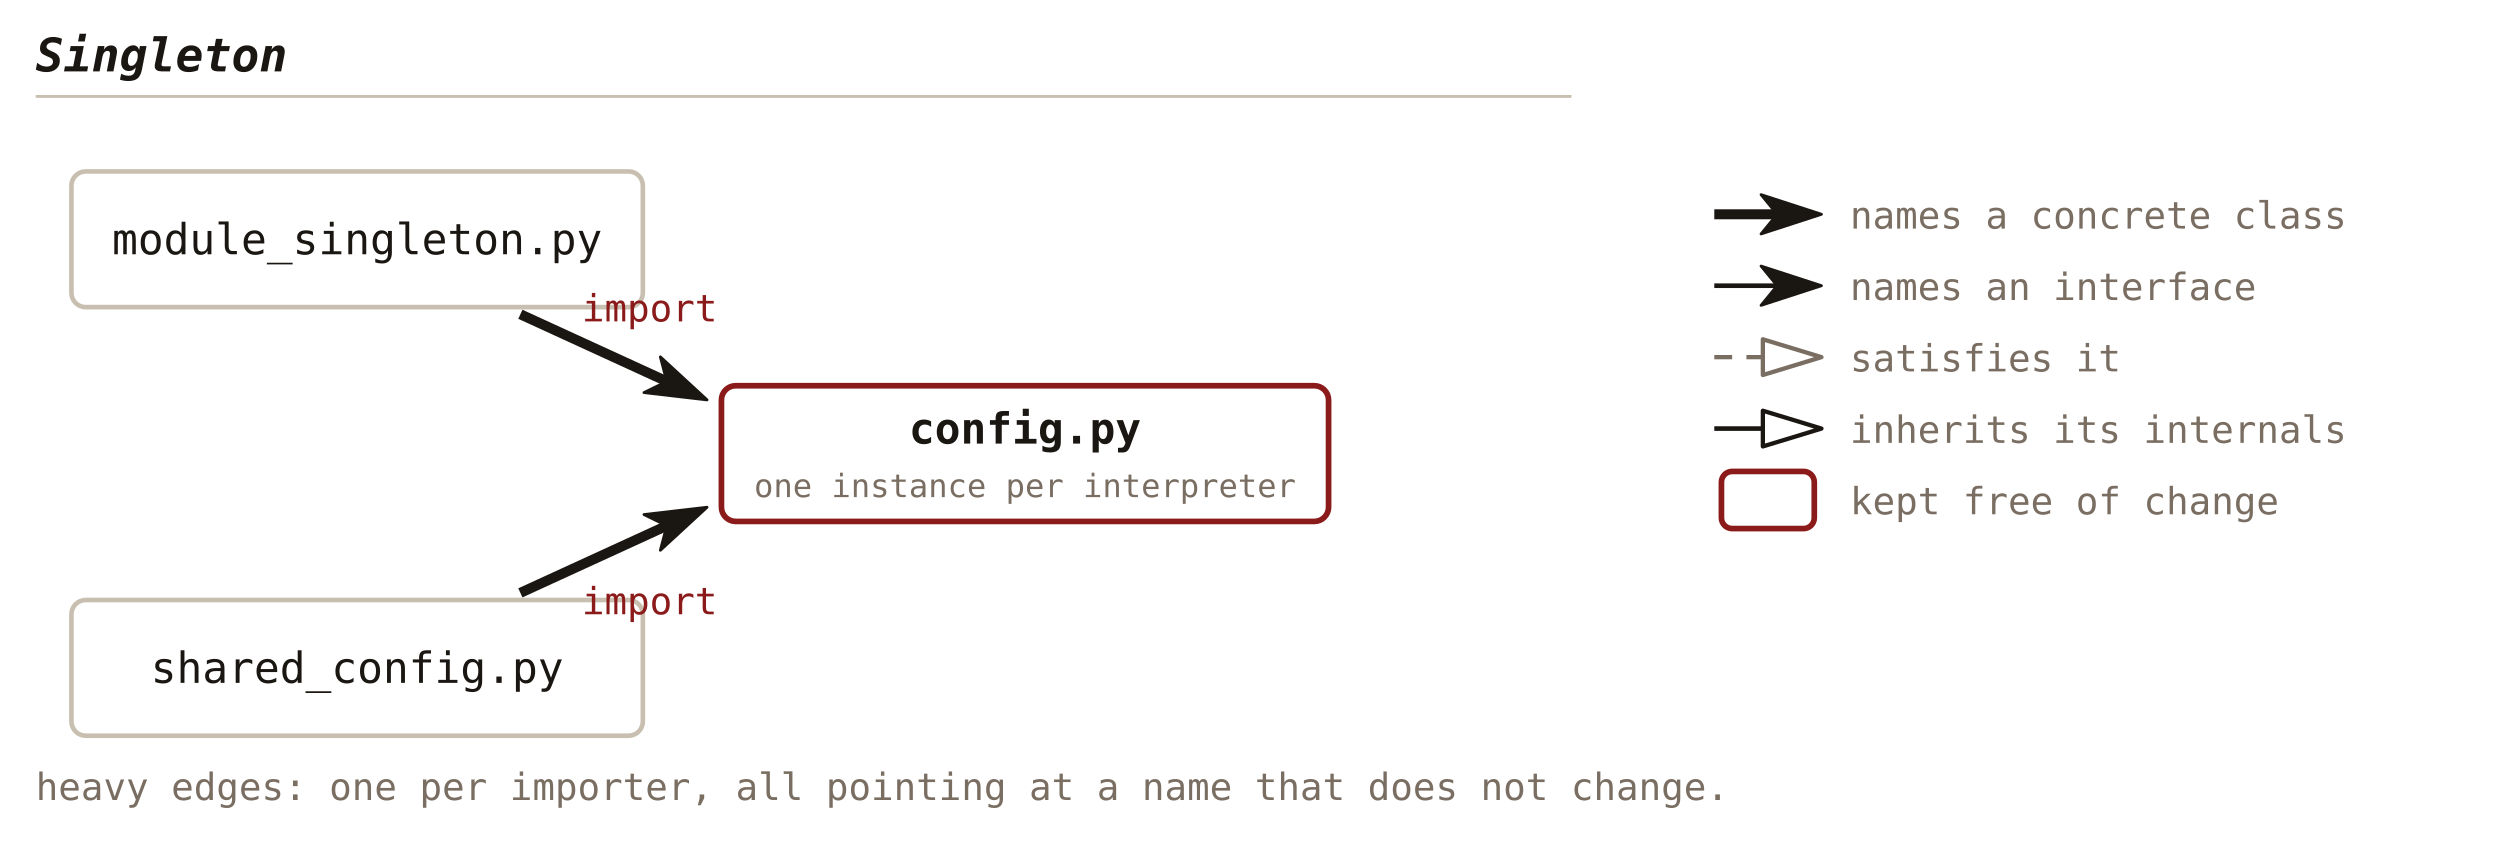
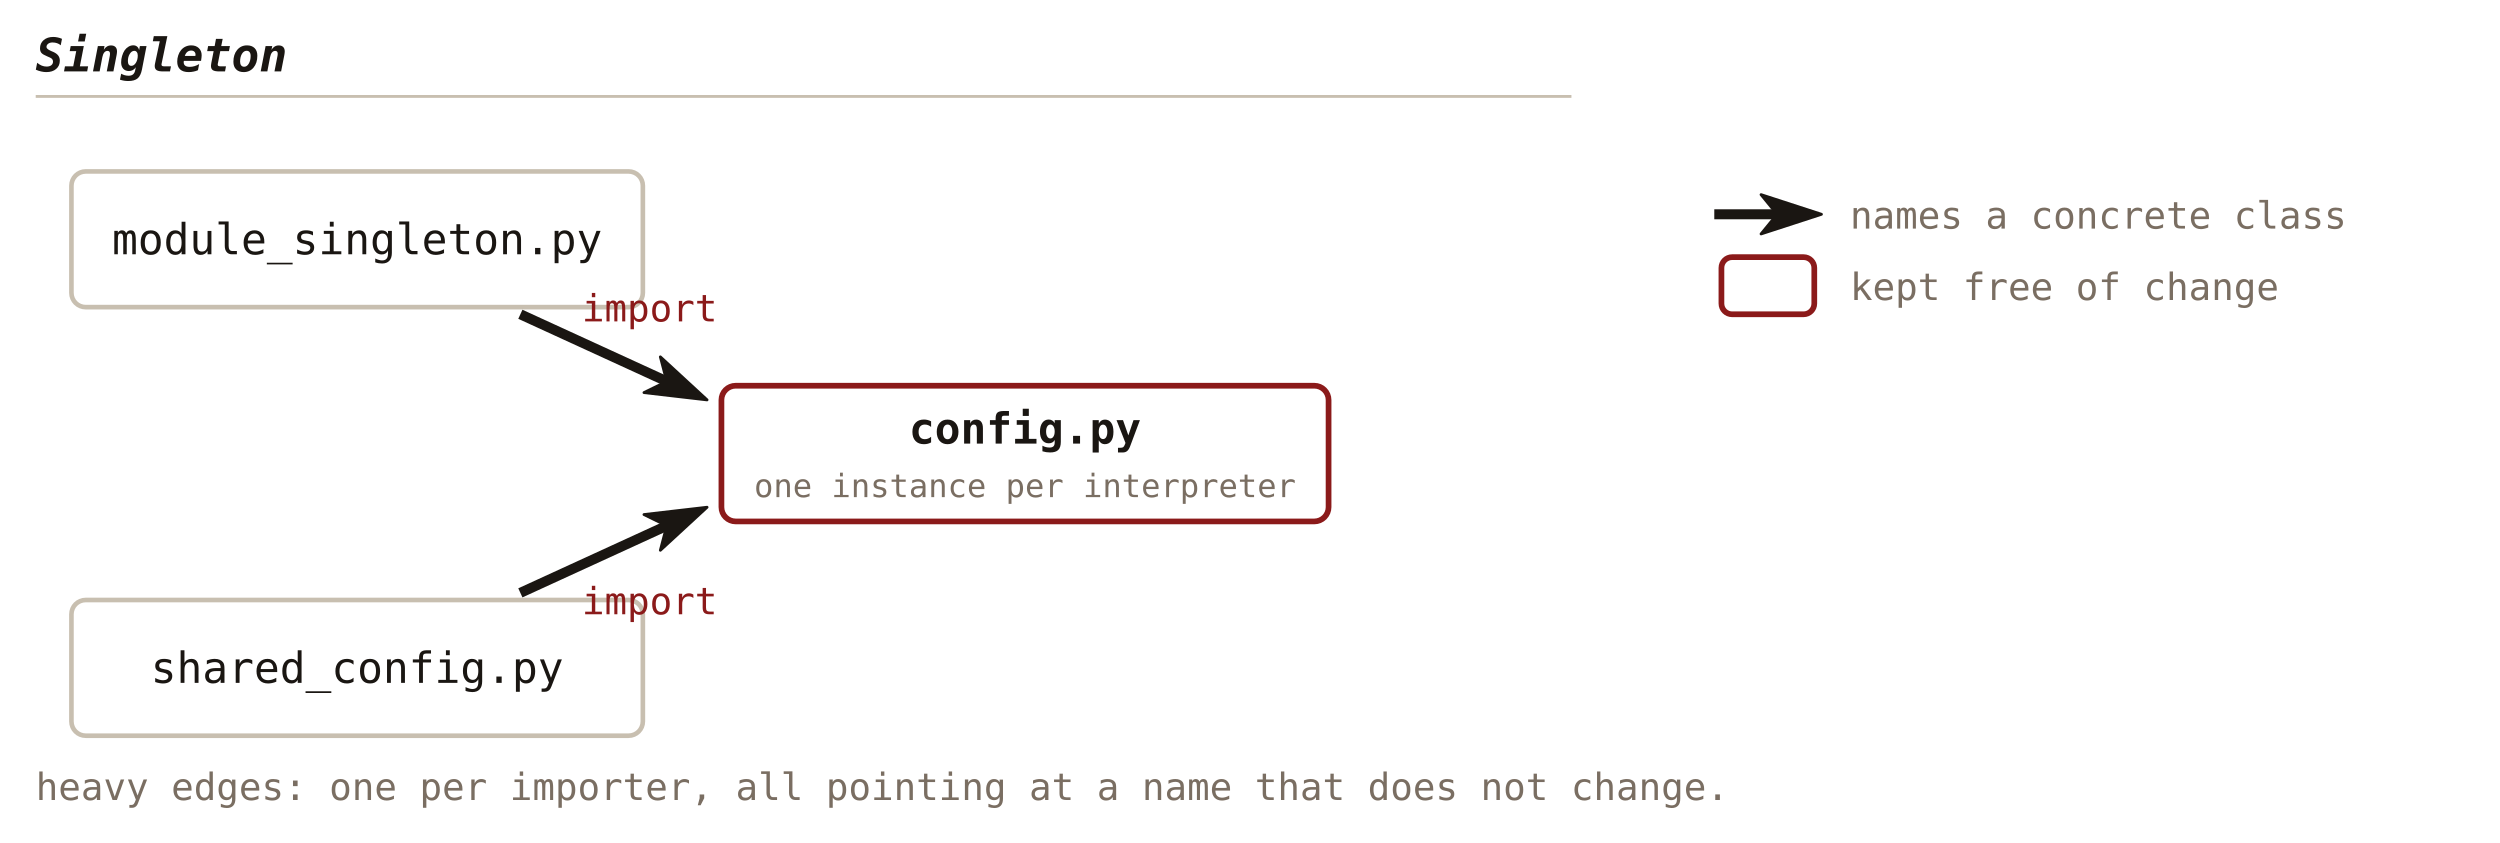
<svg xmlns="http://www.w3.org/2000/svg" viewBox="0 0 700 236" font-family="'JetBrains Mono', Consolas, monospace">
  <defs>
    <marker id="c24-solid" viewBox="0 0 18 12" refX="5" refY="6" markerWidth="18" markerHeight="12" orient="auto" markerUnits="userSpaceOnUse">
      <path d="M0.5,0.5 L17.4,6 L0.5,11.5 L5,6 Z" fill="#1a1612" stroke="#1a1612" stroke-width="0.8" stroke-linejoin="round" />
    </marker>
    <marker id="c24-hollow" viewBox="0 0 18 12" refX="1" refY="6" markerWidth="18" markerHeight="12" orient="auto" markerUnits="userSpaceOnUse">
      <path d="M1,1 L17.4,6 L1,11 Z" fill="none" stroke="#1a1612" stroke-width="1.2" stroke-linejoin="round" />
    </marker>
    <marker id="c24-hollow-muted" viewBox="0 0 18 12" refX="1" refY="6" markerWidth="18" markerHeight="12" orient="auto" markerUnits="userSpaceOnUse">
      <path d="M1,1 L17.4,6 L1,11 Z" fill="none" stroke="#7a6e62" stroke-width="1.2" stroke-linejoin="round" />
    </marker>
  </defs>
  <text x="10" y="20" font-size="13" font-weight="bold" font-style="italic" fill="#1a1612" text-anchor="start">Singleton</text>
  <line x1="10" y1="27" x2="440" y2="27" stroke="#c8bfb0" stroke-width="0.8" />
  <rect x="202" y="108" width="170" height="38" fill="none" stroke="#8b1a1a" stroke-width="1.6" rx="4" />
  <text x="287.0" y="124.2" font-size="12" font-weight="bold" fill="#1a1612" text-anchor="middle">config.py</text>
  <text x="287.0" y="139.2" font-size="9" fill="#7a6e62" text-anchor="middle">one instance per interpreter</text>
  <rect x="20" y="48" width="160" height="38" fill="none" stroke="#c8bfb0" stroke-width="1.3" rx="4" />
  <text x="100.0" y="71.2" font-size="12" fill="#1a1612" text-anchor="middle">module_singleton.py</text>
  <rect x="20" y="168" width="160" height="38" fill="none" stroke="#c8bfb0" stroke-width="1.3" rx="4" />
  <text x="100.0" y="191.2" font-size="12" fill="#1a1612" text-anchor="middle">shared_config.py</text>
  <line x1="145.7" y1="88.0" x2="186.7" y2="106.8" stroke="#1a1612" stroke-width="2.8" marker-end="url(#c24-solid)" />
  <text x="181.9" y="90.0" font-size="10.5" fill="#8b1a1a" text-anchor="middle">import</text>
  <line x1="145.7" y1="166.0" x2="186.7" y2="147.2" stroke="#1a1612" stroke-width="2.8" marker-end="url(#c24-solid)" />
  <text x="181.9" y="172.0" font-size="10.5" fill="#8b1a1a" text-anchor="middle">import</text>
  <text x="10" y="224" font-size="10.5" fill="#7a6e62" text-anchor="start">heavy edges: one per importer, all pointing at a name that does not change.</text>
-   <line x1="480" y1="60" x2="497.6" y2="60" stroke="#1a1612" stroke-width="2.8" marker-end="url(#c24-solid)" />
+   <line class="legend" x1="480" y1="60" x2="497.6" y2="60" stroke="#1a1612" stroke-width="2.8" marker-end="url(#c24-solid)" />
  <text x="518" y="64" font-size="10.5" fill="#7a6e62" text-anchor="start">names a concrete class</text>
-   <line x1="480" y1="80" x2="497.6" y2="80" stroke="#1a1612" stroke-width="1.3" marker-end="url(#c24-solid)" />
-   <text x="518" y="84" font-size="10.5" fill="#7a6e62" text-anchor="start">names an interface</text>
-   <line x1="480" y1="100" x2="493.6" y2="100" stroke="#7a6e62" stroke-width="1.2" stroke-dasharray="5,4" marker-end="url(#c24-hollow-muted)" />
-   <text x="518" y="104" font-size="10.5" fill="#7a6e62" text-anchor="start">satisfies it</text>
-   <line x1="480" y1="120" x2="493.6" y2="120" stroke="#1a1612" stroke-width="1.3" marker-end="url(#c24-hollow)" />
-   <text x="518" y="124" font-size="10.5" fill="#7a6e62" text-anchor="start">inherits its internals</text>
-   <rect x="482" y="132" width="26" height="16" fill="none" stroke="#8b1a1a" stroke-width="1.6" rx="3" />
-   <text x="518" y="144" font-size="10.5" fill="#7a6e62" text-anchor="start">kept free of change</text>
+   <rect x="482" y="72" width="26" height="16" fill="none" stroke="#8b1a1a" stroke-width="1.6" rx="3" />
+   <text x="518" y="84" font-size="10.5" fill="#7a6e62" text-anchor="start">kept free of change</text>
</svg>
